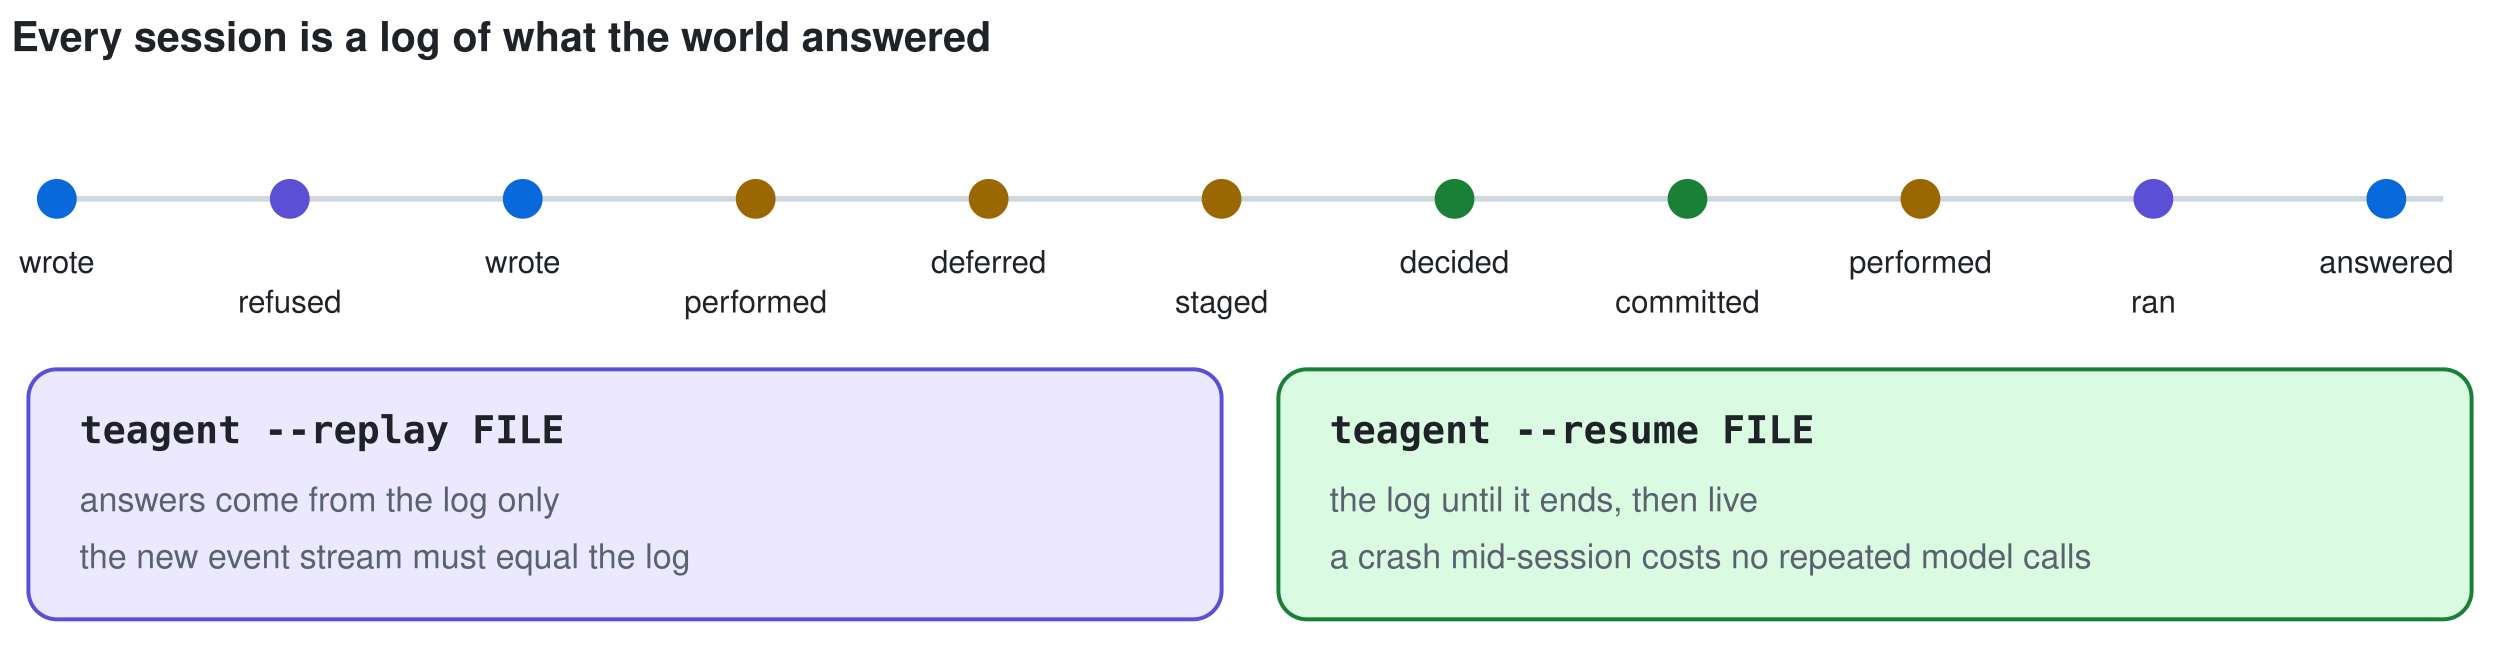
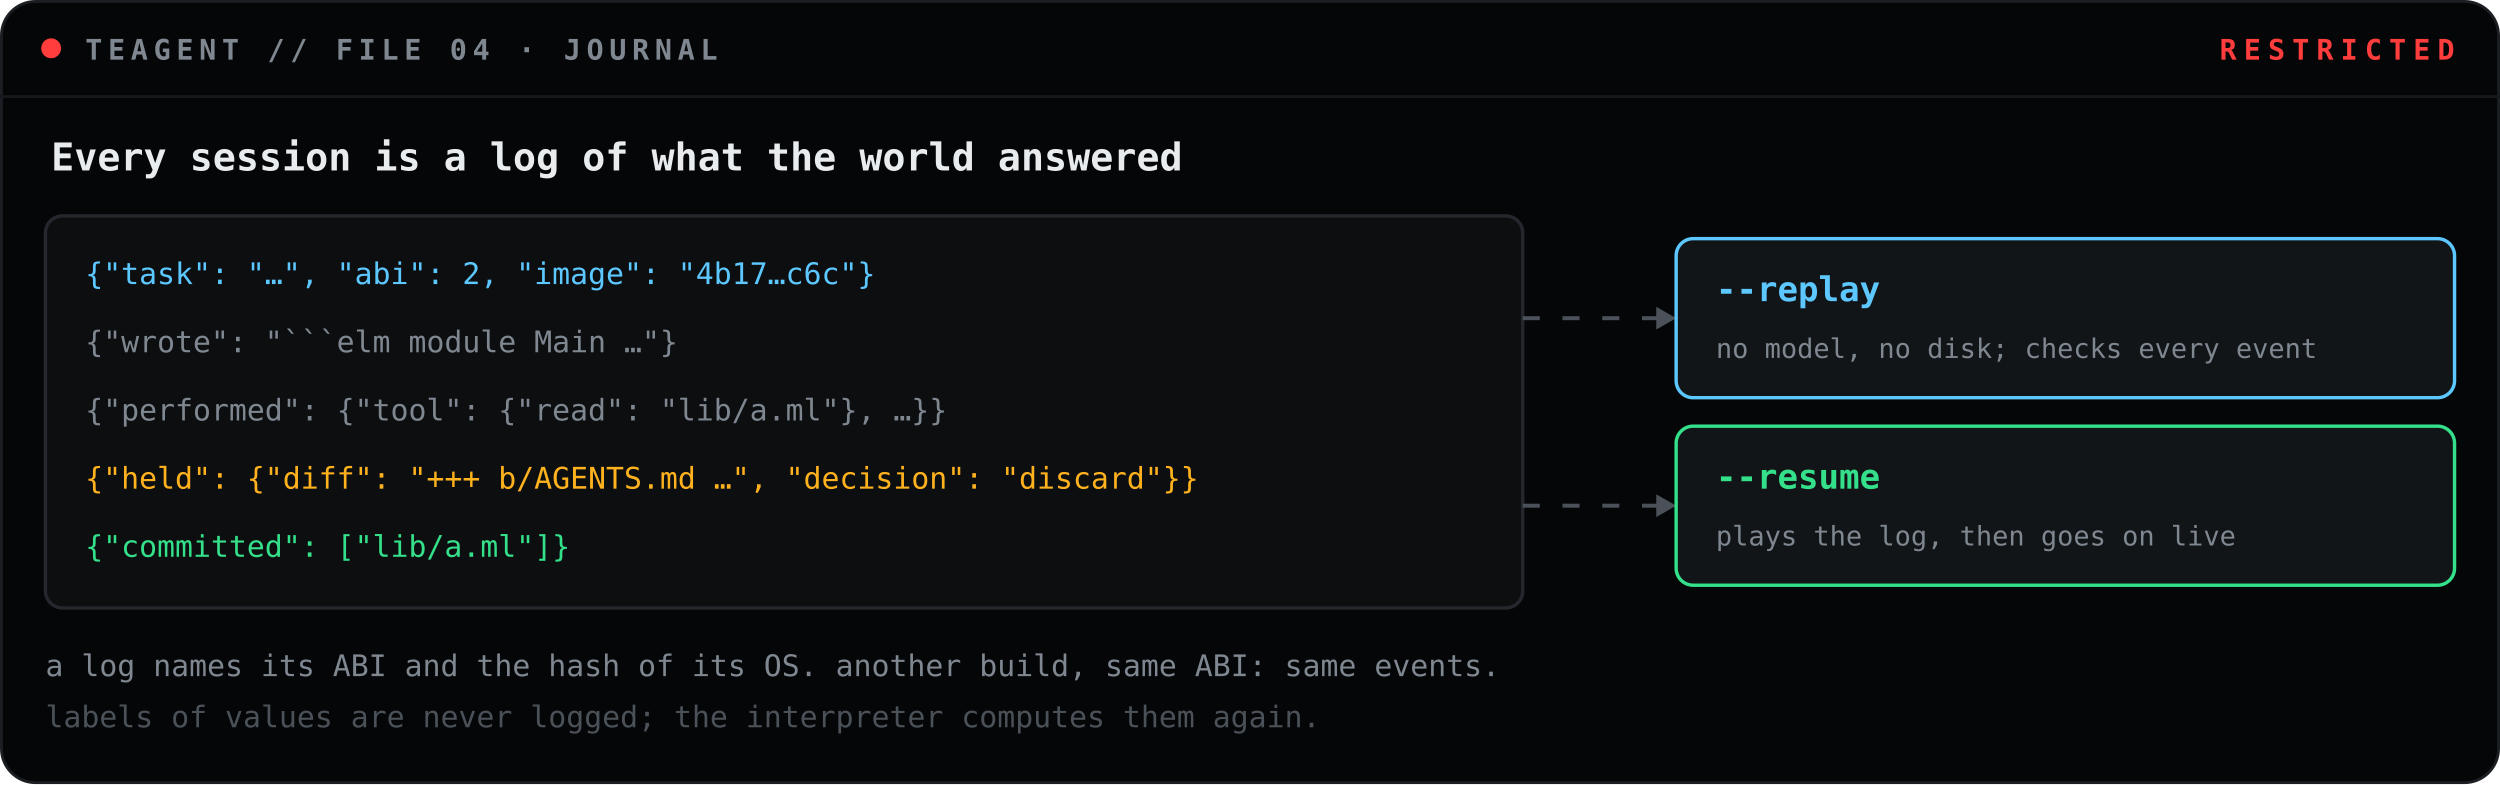
- <svg xmlns="http://www.w3.org/2000/svg" viewBox="0 0 880 232" width="880" height="232" role="img">
+ <svg xmlns="http://www.w3.org/2000/svg" viewBox="0 0 880 276" width="880" height="276" role="img">
  <style>
-     text { font-family: -apple-system, BlinkMacSystemFont, 'Segoe UI', Helvetica, Arial, sans-serif; fill: #1f2328; }
-     .mono { font-family: ui-monospace, SFMono-Regular, Menlo, Consolas, monospace; }
-     .muted { fill: #59636e; }
-     .accent { fill: #5b4fd6; }
-     .flow { stroke-dasharray: 7 9; animation: flow 1.1s linear infinite; }
-     @keyframes flow { to { stroke-dashoffset: -32; } }
-     @media (prefers-reduced-motion: reduce) { .flow { animation: none; } }
-     </style>
-   <text x="4" y="18" font-size="14.5" font-weight="650">Every session is a log of what the world answered</text>
-   <line x1="20" y1="70" x2="860" y2="70" stroke="#d0d7de" stroke-width="2" />
-   <circle cx="20.0" cy="70" r="7" fill="#0969da" />
-   <text x="20.0" y="96" font-size="11" font-weight="mono" text-anchor="middle">wrote</text>
-   <circle cx="102.0" cy="70" r="7" fill="#5b4fd6" />
-   <text x="102.0" y="110" font-size="11" font-weight="mono" text-anchor="middle">refused</text>
-   <circle cx="184.0" cy="70" r="7" fill="#0969da" />
-   <text x="184.0" y="96" font-size="11" font-weight="mono" text-anchor="middle">wrote</text>
-   <circle cx="266.0" cy="70" r="7" fill="#9a6700" />
-   <text x="266.0" y="110" font-size="11" font-weight="mono" text-anchor="middle">performed</text>
-   <circle cx="348.0" cy="70" r="7" fill="#9a6700" />
-   <text x="348.0" y="96" font-size="11" font-weight="mono" text-anchor="middle">deferred</text>
-   <circle cx="430.0" cy="70" r="7" fill="#9a6700" />
-   <text x="430.0" y="110" font-size="11" font-weight="mono" text-anchor="middle">staged</text>
-   <circle cx="512.0" cy="70" r="7" fill="#1a7f37" />
-   <text x="512.0" y="96" font-size="11" font-weight="mono" text-anchor="middle">decided</text>
-   <circle cx="594.0" cy="70" r="7" fill="#1a7f37" />
-   <text x="594.0" y="110" font-size="11" font-weight="mono" text-anchor="middle">committed</text>
-   <circle cx="676.0" cy="70" r="7" fill="#9a6700" />
-   <text x="676.0" y="96" font-size="11" font-weight="mono" text-anchor="middle">performed</text>
-   <circle cx="758.0" cy="70" r="7" fill="#5b4fd6" />
-   <text x="758.0" y="110" font-size="11" font-weight="mono" text-anchor="middle">ran</text>
-   <circle cx="840.0" cy="70" r="7" fill="#0969da" />
-   <text x="840.0" y="96" font-size="11" font-weight="mono" text-anchor="middle">answered</text>
-   <rect x="10" y="130" width="420" height="88" rx="10" fill="#ece9ff" stroke="#5b4fd6" stroke-width="1.4" />
-   <text x="28" y="156" font-size="13.5" font-weight="650" class="mono">teagent --replay FILE</text>
-   <text x="28" y="180" font-size="12" class="muted">answers come from the log only</text>
-   <text x="28" y="200" font-size="12" class="muted">the new event stream must equal the log</text>
-   <rect x="450" y="130" width="420" height="88" rx="10" fill="#dafbe1" stroke="#1a7f37" stroke-width="1.4" />
-   <text x="468" y="156" font-size="13.5" font-weight="650" class="mono">teagent --resume FILE</text>
-   <text x="468" y="180" font-size="12" class="muted">the log until it ends, then live</text>
-   <text x="468" y="200" font-size="12" class="muted">a crash mid-session costs no repeated model calls</text>
+ text { font-family: ui-monospace, SFMono-Regular, 'JetBrains Mono', Menlo, Consolas, monospace; fill: #e8ecef; }
+ .muted { fill: #7f8790; }
+ .dim { fill: #4b5158; }
+ .red { fill: #ff3d3d; }
+ .amber { fill: #ffb21e; }
+ .green { fill: #34e089; }
+ .cyan { fill: #5cc8ff; }
+ .flow { stroke-dasharray: 6 8; animation: flow 1.2s linear infinite; }
+ @keyframes flow { to { stroke-dashoffset: -28; } }
+ .blink { animation: blink 1.1s steps(1) infinite; }
+ @keyframes blink { 50% { opacity: 0; } }
+ @media (prefers-reduced-motion: reduce) { .flow, .blink { animation: none; } }
+ </style>
+   <rect x="0.5" y="0.5" width="879" height="275" rx="12" fill="#050607" stroke="#1b1e22" stroke-width="1" />
+   <line x1="0" y1="34" x2="880" y2="34" stroke="#16191c" />
+   <circle cx="18" cy="17" r="3.5" fill="#ff3d3d" class="blink" />
+   <text x="30" y="21" font-size="10" font-weight="600" text-anchor="start" xml:space="preserve" letter-spacing="2" class="muted">TEAGENT // FILE 04 · JOURNAL</text>
+   <text x="864" y="21" font-size="10" font-weight="700" text-anchor="end" xml:space="preserve" letter-spacing="2.5" class="red">RESTRICTED</text>
+   <text x="18" y="60" font-size="13.5" font-weight="650" text-anchor="start" xml:space="preserve">Every session is a log of what the world answered</text>
+   <rect x="16" y="76" width="520" height="138" rx="6" fill="#0c0e10" stroke="#24282d" stroke-width="1.2" />
+   <text x="30" y="100" font-size="10.5" font-weight="400" text-anchor="start" xml:space="preserve" class="cyan">{"task": "…", "abi": 2, "image": "4b17…c6c"}</text>
+   <text x="30" y="124" font-size="10.5" font-weight="400" text-anchor="start" xml:space="preserve" class="muted">{"wrote": "```elm module Main …"}</text>
+   <text x="30" y="148" font-size="10.5" font-weight="400" text-anchor="start" xml:space="preserve" class="muted">{"performed": {"tool": {"read": "lib/a.ml"}, …}}</text>
+   <text x="30" y="172" font-size="10.5" font-weight="400" text-anchor="start" xml:space="preserve" class="amber">{"held": {"diff": "+++ b/AGENTS.md …", "decision": "discard"}}</text>
+   <text x="30" y="196" font-size="10.5" font-weight="400" text-anchor="start" xml:space="preserve" class="green">{"committed": ["lib/a.ml"]}</text>
+   <line x1="536" y1="112" x2="590" y2="112" stroke="#4b5158" stroke-width="1.4" class="flow" />
+   <path d="M590,112 l-7,-4 v8 z" fill="#4b5158" transform="rotate(0.0 590 112)" />
+   <line x1="536" y1="178" x2="590" y2="178" stroke="#4b5158" stroke-width="1.4" class="flow" />
+   <path d="M590,178 l-7,-4 v8 z" fill="#4b5158" transform="rotate(0.0 590 178)" />
+   <rect x="590" y="84" width="274" height="56" rx="6" fill="#121518" stroke="#5cc8ff" stroke-width="1.2" />
+   <text x="604" y="106" font-size="12" font-weight="700" text-anchor="start" xml:space="preserve" class="cyan">--replay</text>
+   <text x="604" y="126" font-size="9.5" font-weight="400" text-anchor="start" xml:space="preserve" class="muted">no model, no disk; checks every event</text>
+   <rect x="590" y="150" width="274" height="56" rx="6" fill="#121518" stroke="#34e089" stroke-width="1.2" />
+   <text x="604" y="172" font-size="12" font-weight="700" text-anchor="start" xml:space="preserve" class="green">--resume</text>
+   <text x="604" y="192" font-size="9.5" font-weight="400" text-anchor="start" xml:space="preserve" class="muted">plays the log, then goes on live</text>
+   <text x="16" y="238" font-size="10.5" font-weight="400" text-anchor="start" xml:space="preserve" class="muted">a log names its ABI and the hash of its OS. another build, same ABI: same events.</text>
+   <text x="16" y="256" font-size="10.5" font-weight="400" text-anchor="start" xml:space="preserve" class="dim">labels of values are never logged; the interpreter computes them again.</text>
</svg>
